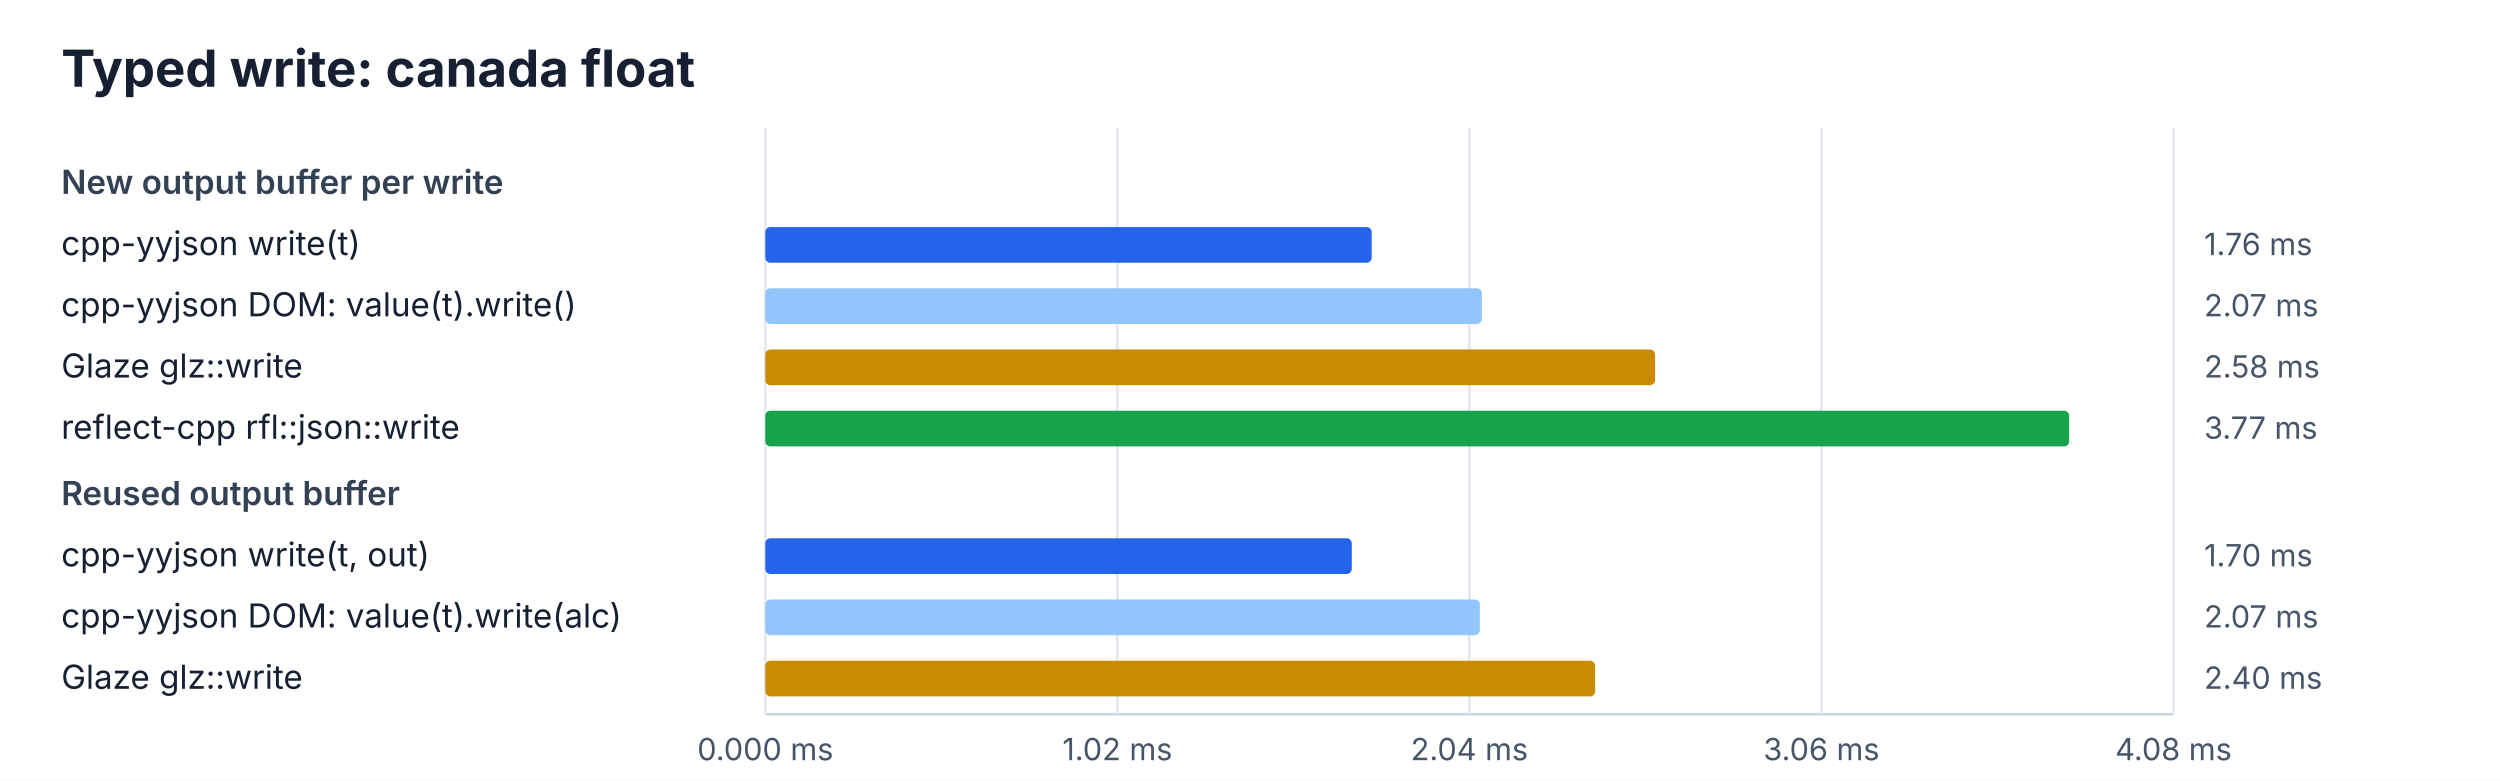
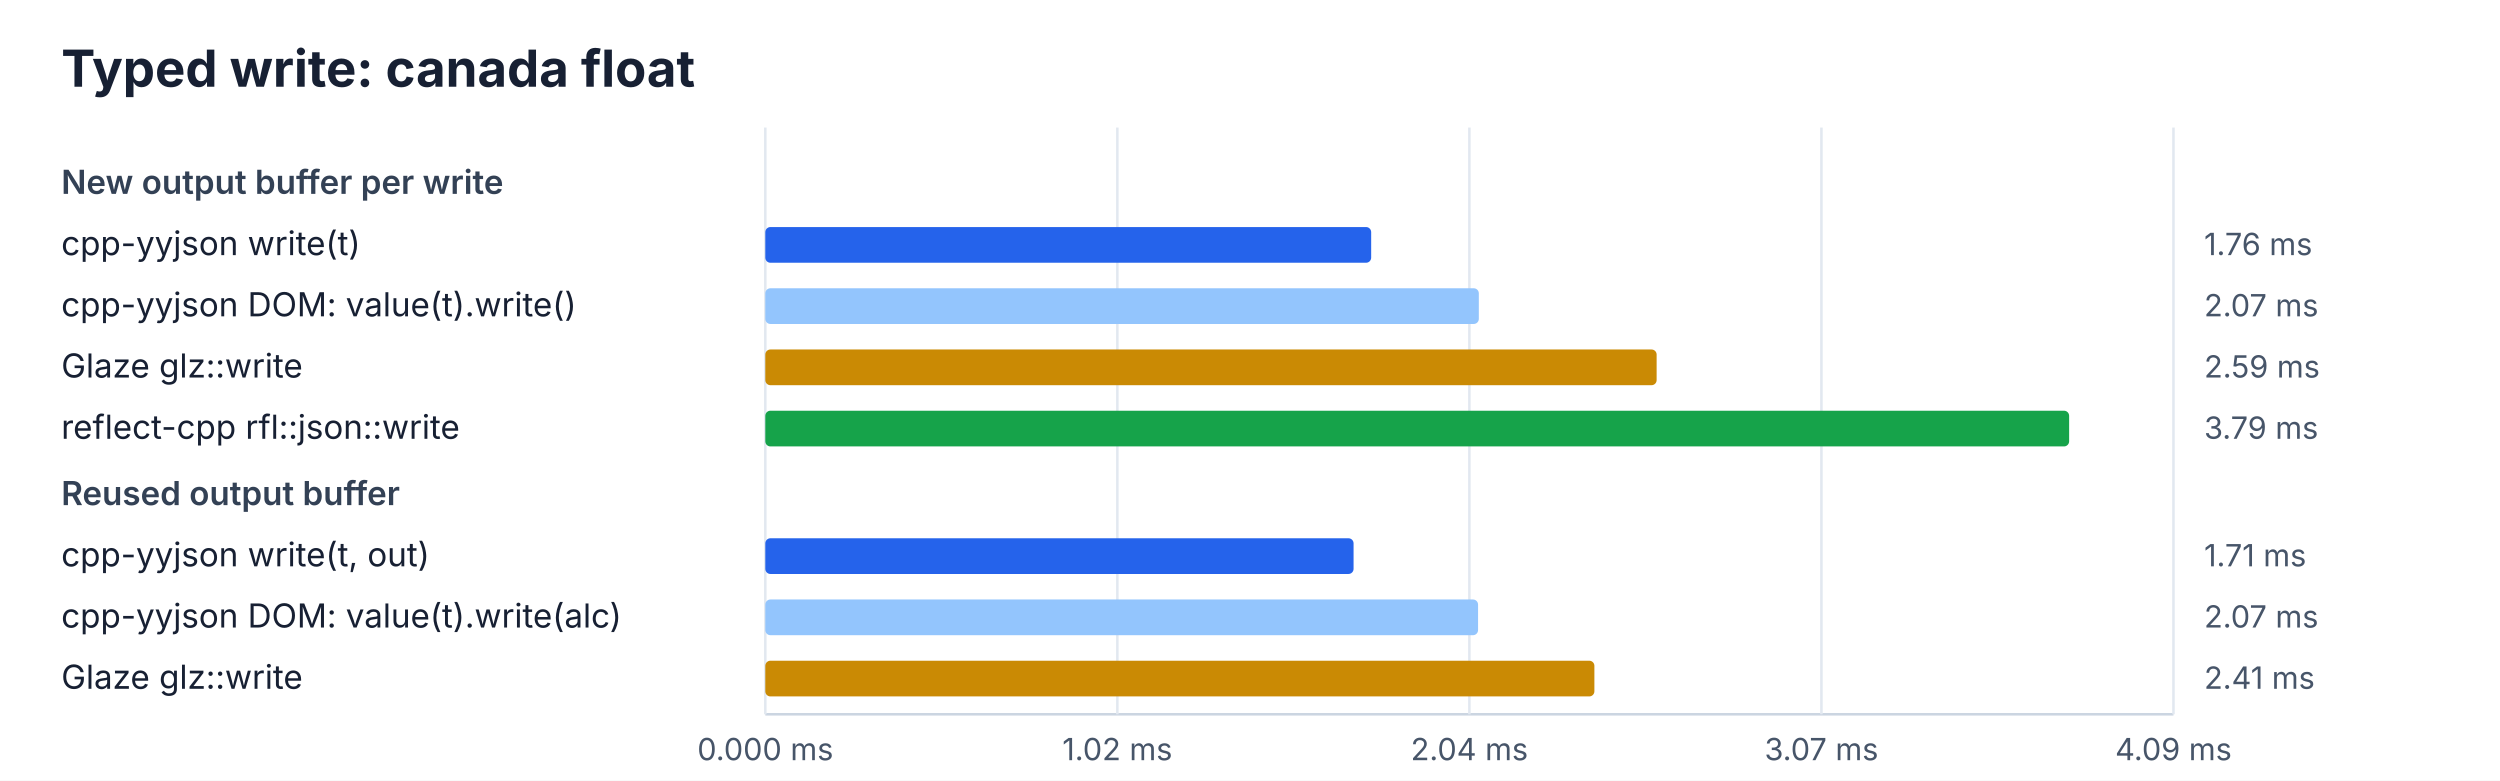
<svg xmlns="http://www.w3.org/2000/svg" width="980" height="306" viewBox="0 0 980 306">
  <rect width="100%" height="100%" fill="#ffffff" />
  <style>text{font-family:ui-sans-serif,system-ui,-apple-system,BlinkMacSystemFont,"Segoe UI",sans-serif;fill:#172033}.title{font-size:20px;font-weight:700}.heading{font-size:13px;font-weight:600;fill:#334155}.label{font-size:13px}.value{font-size:12px;fill:#475569}.axis{stroke:#cbd5e1;stroke-width:1}.grid{stroke:#e2e8f0;stroke-width:1}</style>
  <text x="24" y="34" class="title">Typed write: canada float</text>
  <line x1="300" y1="280" x2="852" y2="280" class="axis" />
  <line x1="300.0" y1="50" x2="300.0" y2="280" class="grid" />
  <text x="300.0" y="298" class="value" text-anchor="middle">0.000 ms</text>
  <line x1="438.0" y1="50" x2="438.0" y2="280" class="grid" />
  <text x="438.0" y="298" class="value" text-anchor="middle">1.02 ms</text>
  <line x1="576.0" y1="50" x2="576.0" y2="280" class="grid" />
  <text x="576.0" y="298" class="value" text-anchor="middle">2.04 ms</text>
  <line x1="714.0" y1="50" x2="714.0" y2="280" class="grid" />
-   <text x="714.0" y="298" class="value" text-anchor="middle">3.06 ms</text>
+   <text x="714.0" y="298" class="value" text-anchor="middle">3.07 ms</text>
  <line x1="852.0" y1="50" x2="852.0" y2="280" class="grid" />
-   <text x="852.0" y="298" class="value" text-anchor="middle">4.08 ms</text>
+   <text x="852.0" y="298" class="value" text-anchor="middle">4.09 ms</text>
  <text x="24" y="76" class="heading">New output buffer per write</text>
  <text x="24" y="100" class="label">cpp-yyjson write(t)</text>
-   <rect x="300" y="89" width="237.7" height="14" rx="2" fill="#2563eb" />
+   <rect x="300" y="89" width="237.5" height="14" rx="2" fill="#2563eb" />
  <text x="864" y="100" class="value">1.76 ms</text>
  <text x="24" y="124" class="label">cpp-yyjson DOM: value(t).write()</text>
-   <rect x="300" y="113" width="280.9" height="14" rx="2" fill="#93c5fd" />
+   <rect x="300" y="113" width="279.7" height="14" rx="2" fill="#93c5fd" />
  <text x="864" y="124" class="value">2.07 ms</text>
  <text x="24" y="148" class="label">Glaze glz::write</text>
-   <rect x="300" y="137" width="348.8" height="14" rx="2" fill="#ca8a04" />
-   <text x="864" y="148" class="value">2.58 ms</text>
+   <rect x="300" y="137" width="349.4" height="14" rx="2" fill="#ca8a04" />
+   <text x="864" y="148" class="value">2.59 ms</text>
  <text x="24" y="172" class="label">reflect-cpp rfl::json::write</text>
  <rect x="300" y="161" width="511.1" height="14" rx="2" fill="#16a34a" />
-   <text x="864" y="172" class="value">3.77 ms</text>
+   <text x="864" y="172" class="value">3.79 ms</text>
  <text x="24" y="198" class="heading">Reused output buffer</text>
  <text x="24" y="222" class="label">cpp-yyjson write(t, out)</text>
-   <rect x="300" y="211" width="229.9" height="14" rx="2" fill="#2563eb" />
-   <text x="864" y="222" class="value">1.70 ms</text>
+   <rect x="300" y="211" width="230.6" height="14" rx="2" fill="#2563eb" />
+   <text x="864" y="222" class="value">1.71 ms</text>
  <text x="24" y="246" class="label">cpp-yyjson DOM: value(t).write(alc)</text>
-   <rect x="300" y="235" width="280.1" height="14" rx="2" fill="#93c5fd" />
+   <rect x="300" y="235" width="279.4" height="14" rx="2" fill="#93c5fd" />
  <text x="864" y="246" class="value">2.07 ms</text>
  <text x="24" y="270" class="label">Glaze glz::write</text>
-   <rect x="300" y="259" width="325.3" height="14" rx="2" fill="#ca8a04" />
-   <text x="864" y="270" class="value">2.40 ms</text>
+   <rect x="300" y="259" width="325.0" height="14" rx="2" fill="#ca8a04" />
+   <text x="864" y="270" class="value">2.41 ms</text>
</svg>
